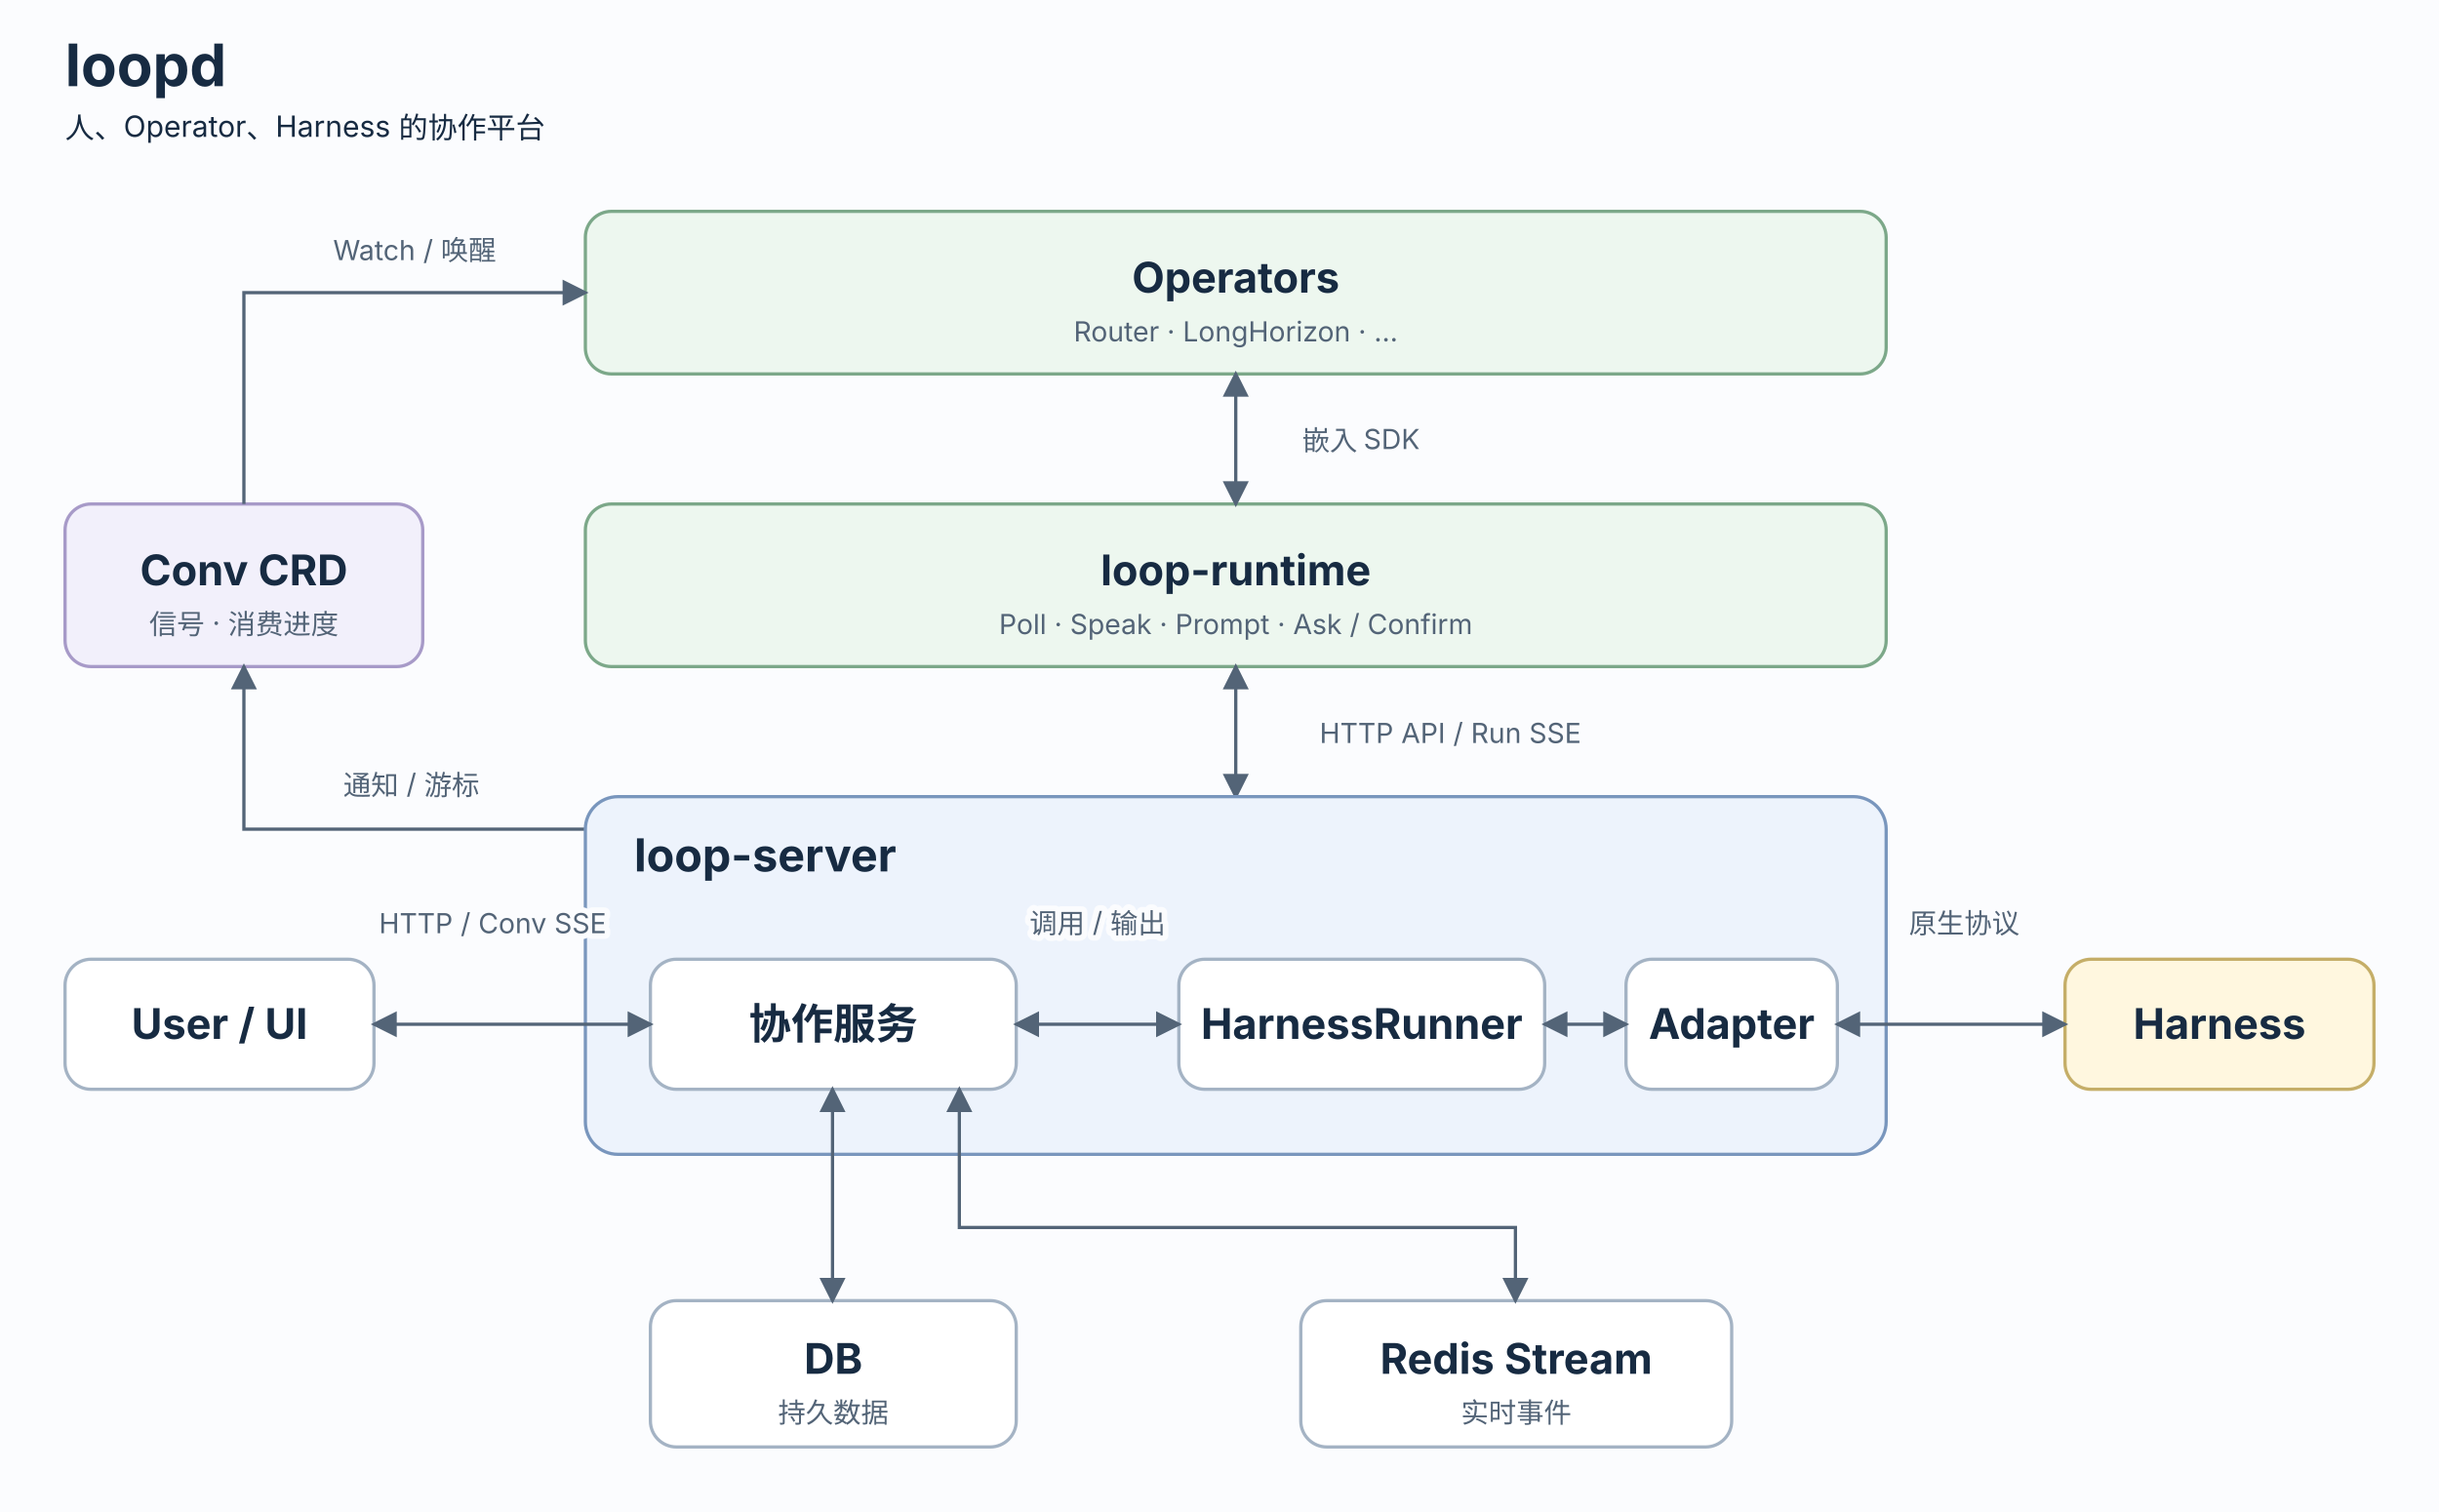
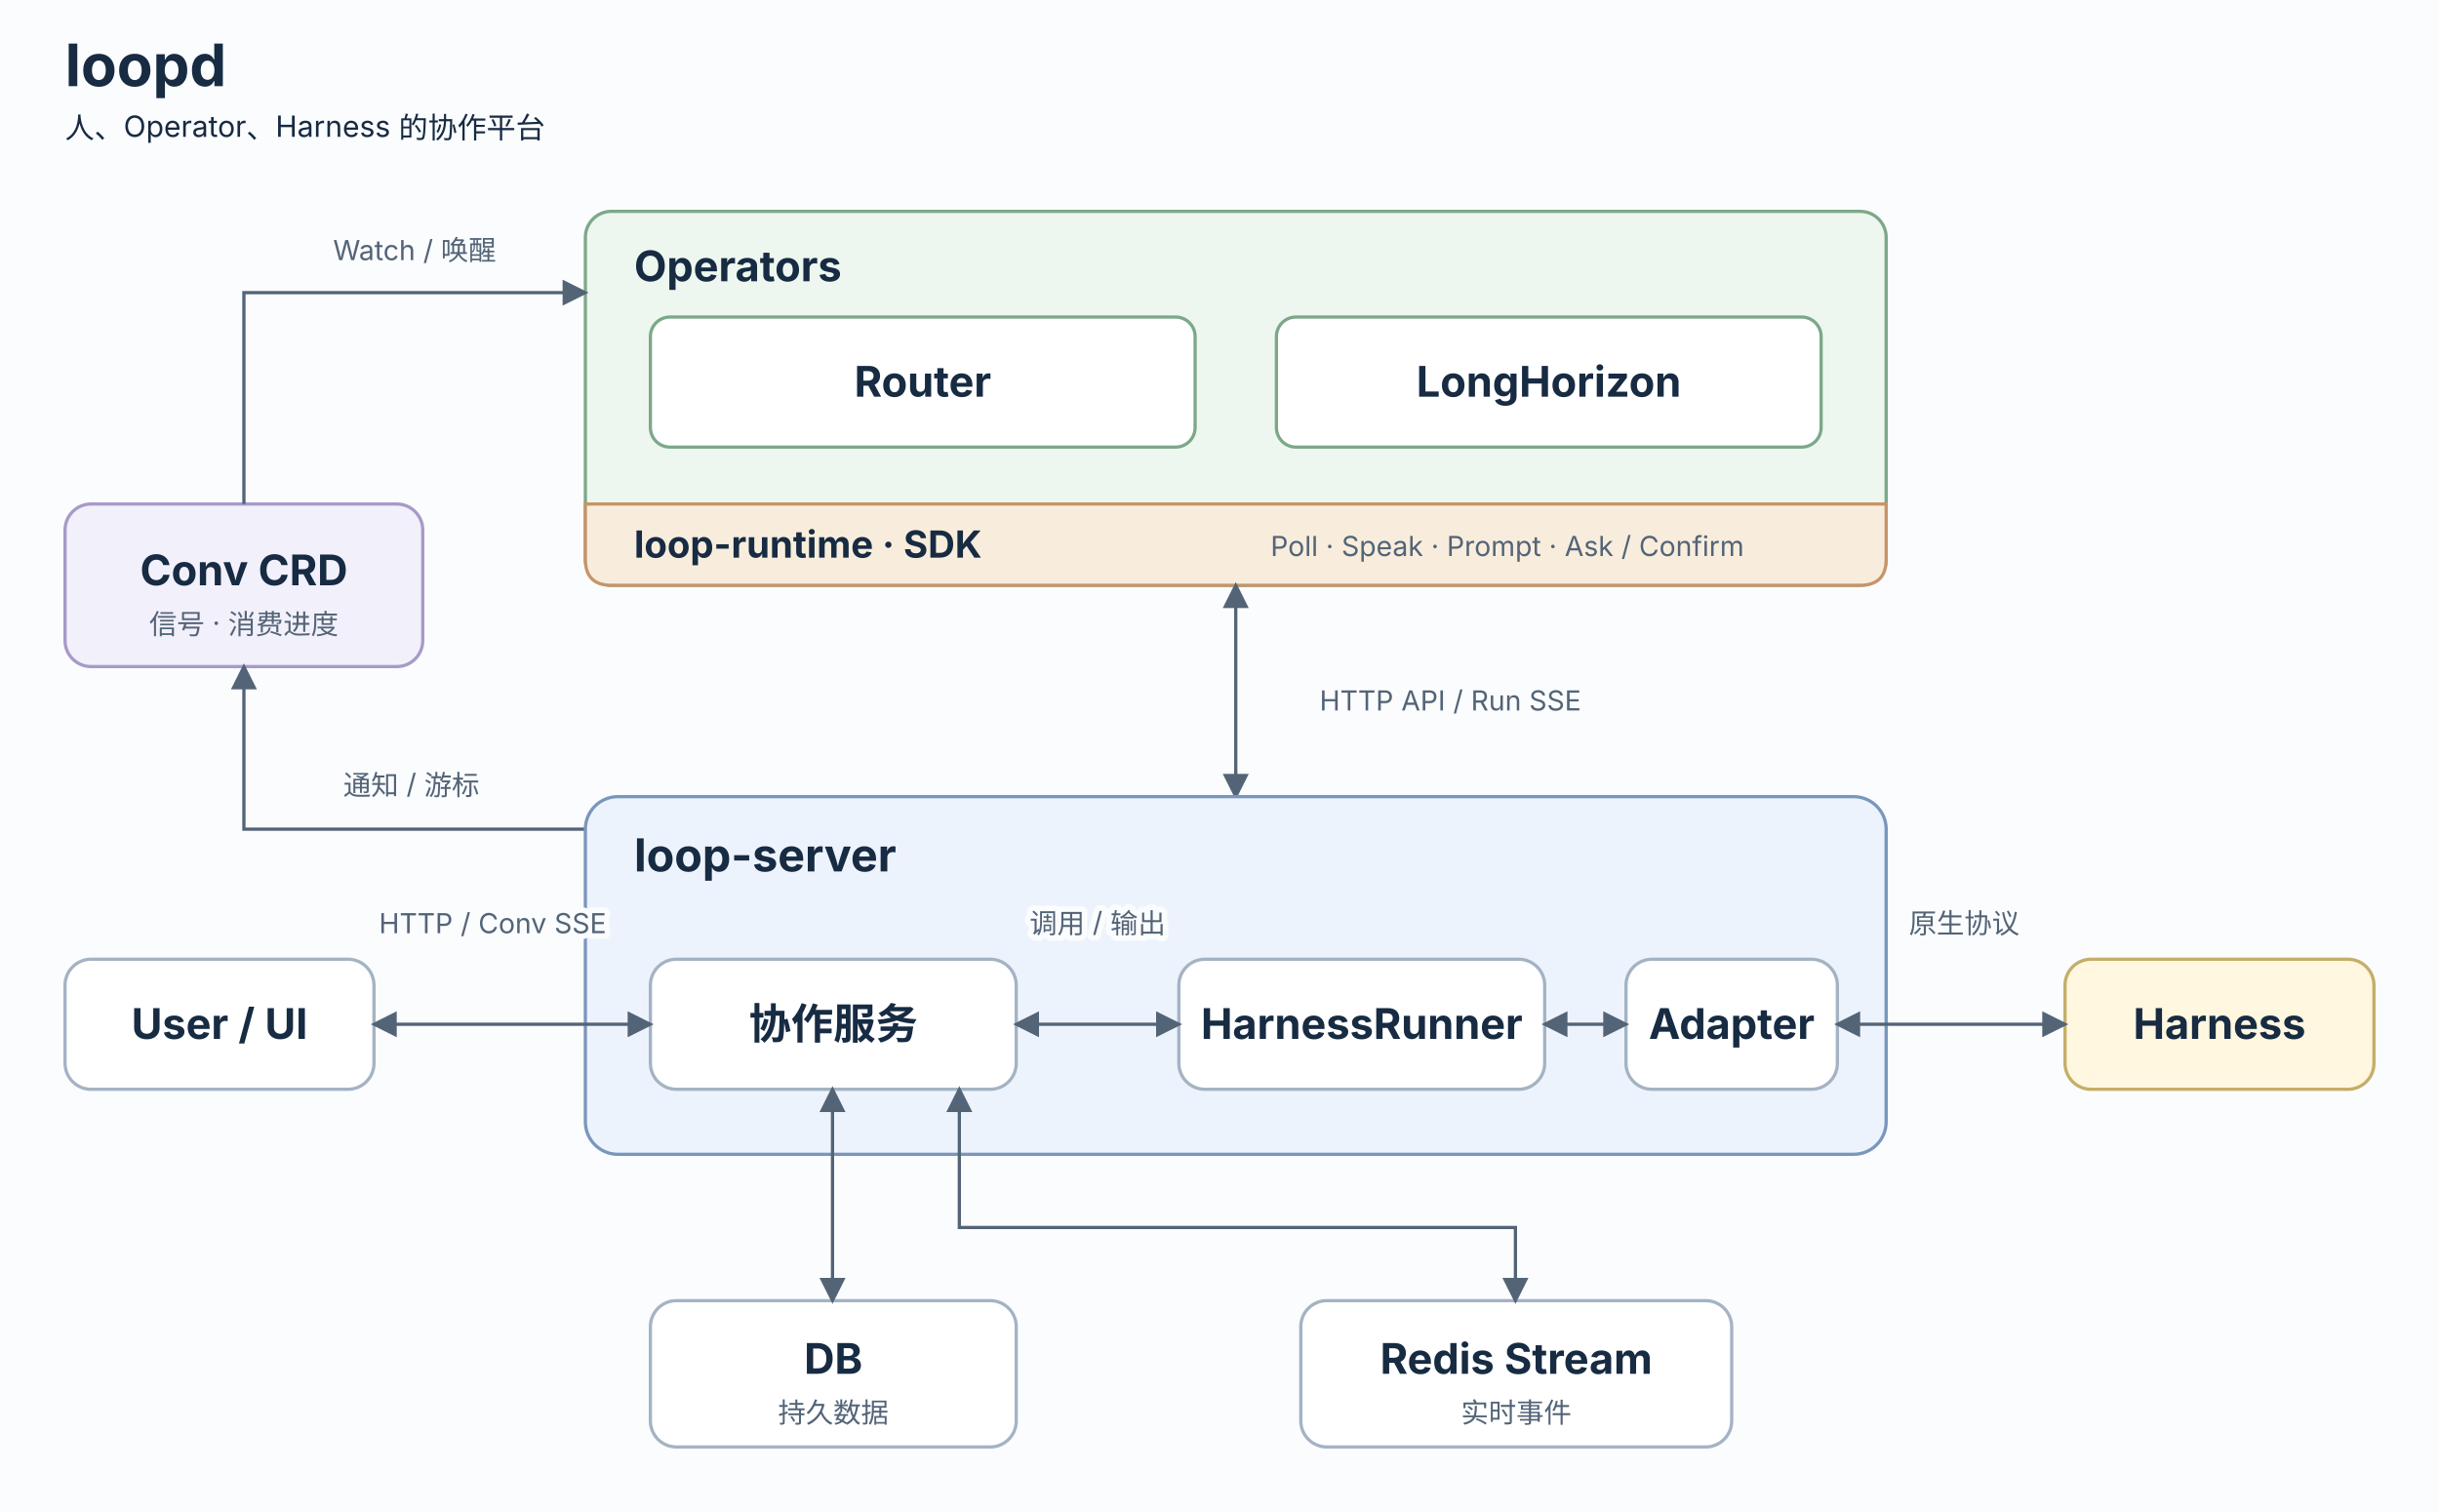
<svg xmlns="http://www.w3.org/2000/svg" width="1500" height="930" viewBox="0 0 1500 930" role="img" aria-labelledby="title desc">
  <defs>
    <marker id="arrow" markerWidth="8" markerHeight="8" refX="7" refY="4" orient="auto-start-reverse">
      <path d="M0 0 L8 4 L0 8 Z" fill="#536477" />
    </marker>
    <style>
      text { font-family: Inter, -apple-system, BlinkMacSystemFont, "Segoe UI", "PingFang SC", sans-serif; fill: #172b42; }
      .name { font-size: 26px; font-weight: 650; text-anchor: middle; }
      .detail { font-size: 17px; fill: #536477; text-anchor: middle; }
      .label { font-size: 17px; fill: #536477; text-anchor: middle; paint-order: stroke; stroke: #fbfcfe; stroke-width: 7px; stroke-linejoin: round; }
      .edge { fill: none; stroke: #536477; stroke-width: 2; marker-end: url(#arrow); }
      .both { marker-start: url(#arrow); }
    </style>
  </defs>
  <rect width="1500" height="930" fill="#fbfcfe" />
  <text x="40" y="53" font-size="36" font-weight="750">loopd</text>
  <text x="40" y="85" font-size="18">人、Operator、Harness 的协作平台</text>
-   <rect x="360" y="130" width="800" height="100" rx="16" fill="#edf7ef" stroke="#7ca889" stroke-width="2" />
-   <text class="name" x="760" y="180">Operators</text>
-   <text class="detail" x="760" y="210">Router · LongHorizon · …</text>
-   <rect x="360" y="310" width="800" height="100" rx="16" fill="#edf7ef" stroke="#7ca889" stroke-width="2" />
-   <text class="name" x="760" y="360">loop-runtime</text>
-   <text class="detail" x="760" y="390">Poll · Speak · Prompt · Ask / Confirm</text>
-   <path class="edge both" d="M760 230 V310" />
-   <text class="label" x="837" y="277">嵌入 SDK</text>
+   <rect x="360" y="130" width="800" height="230" rx="16" fill="#edf7ef" stroke="#7ca889" stroke-width="2" />
+   <text x="390" y="173" font-size="26" font-weight="650">Operators</text>
+   <rect x="400" y="195" width="335" height="80" rx="12" fill="#fff" stroke="#7ca889" stroke-width="2" />
+   <text class="name" x="567.5" y="244">Router</text>
+   <rect x="785" y="195" width="335" height="80" rx="12" fill="#fff" stroke="#7ca889" stroke-width="2" />
+   <text class="name" x="952.5" y="244">LongHorizon</text>
+   <path d="M360 310 H1160 V344 Q1160 360 1144 360 H376 Q360 360 360 344 Z" fill="#f8eddc" stroke="#c69468" stroke-width="2" />
+   <text x="390" y="343" font-size="23" font-weight="650">loop-runtime · SDK</text>
+   <text class="detail" x="927" y="342">Poll · Speak · Prompt · Ask / Confirm</text>
  <rect x="40" y="310" width="220" height="100" rx="16" fill="#f2f0fb" stroke="#a79ac8" stroke-width="2" />
  <text class="name" x="150" y="360">Conv CRD</text>
  <text class="detail" x="150" y="390">信号 · 消费进度</text>
  <path class="edge" d="M150 310 V180 H360" />
  <text class="label" x="255" y="160">Watch / 唤醒</text>
  <path class="edge" d="M360 510 H150 V410" />
  <text class="label" x="253" y="489">通知 / 游标</text>
-   <path class="edge both" d="M760 410 V490" />
-   <text class="label" x="892" y="457">HTTP API / Run SSE</text>
+   <path class="edge both" d="M760 360 V490" />
+   <text class="label" x="892" y="437">HTTP API / Run SSE</text>
  <rect x="360" y="490" width="800" height="220" rx="20" fill="#edf3fc" stroke="#7996bd" stroke-width="2" />
  <text x="390" y="536" font-size="28" font-weight="650">loop-server</text>
  <rect x="400" y="590" width="225" height="80" rx="16" fill="#fff" stroke="#a4b3c4" stroke-width="2" />
  <text class="name" x="512.5" y="639">协作服务</text>
  <rect x="725" y="590" width="225" height="80" rx="16" fill="#fff" stroke="#a4b3c4" stroke-width="2" />
  <text class="name" x="837.5" y="639">HarnessRunner</text>
  <rect x="1000" y="590" width="130" height="80" rx="16" fill="#fff" stroke="#a4b3c4" stroke-width="2" />
  <text class="name" x="1065" y="639">Adapter</text>
  <path class="edge both" d="M625 630 H725" />
  <text class="label" x="675" y="574">调用 / 输出</text>
  <path class="edge both" d="M950 630 H1000" />
  <rect x="40" y="590" width="190" height="80" rx="16" fill="#fff" stroke="#a4b3c4" stroke-width="2" />
  <text class="name" x="135" y="639">User / UI</text>
  <path class="edge both" d="M230 630 H400" />
  <text class="label" x="303" y="574">HTTP / Conv SSE</text>
  <rect x="1270" y="590" width="190" height="80" rx="16" fill="#fff7df" stroke="#c5ae68" stroke-width="2" />
  <text class="name" x="1365" y="639">Harness</text>
  <path class="edge both" d="M1130 630 H1270" />
  <text class="label" x="1208" y="574">原生协议</text>
  <rect x="400" y="800" width="225" height="90" rx="16" fill="#fff" stroke="#a4b3c4" stroke-width="2" />
  <text class="name" x="512.5" y="845">DB</text>
  <text class="detail" x="512.5" y="875">持久数据</text>
  <rect x="800" y="800" width="265" height="90" rx="16" fill="#fff" stroke="#a4b3c4" stroke-width="2" />
  <text class="name" x="932.5" y="845">Redis Stream</text>
  <text class="detail" x="932.5" y="875">实时事件</text>
  <path class="edge both" d="M512 670 V800" />
  <path class="edge both" d="M590 670 V755 H932 V800" />
</svg>
